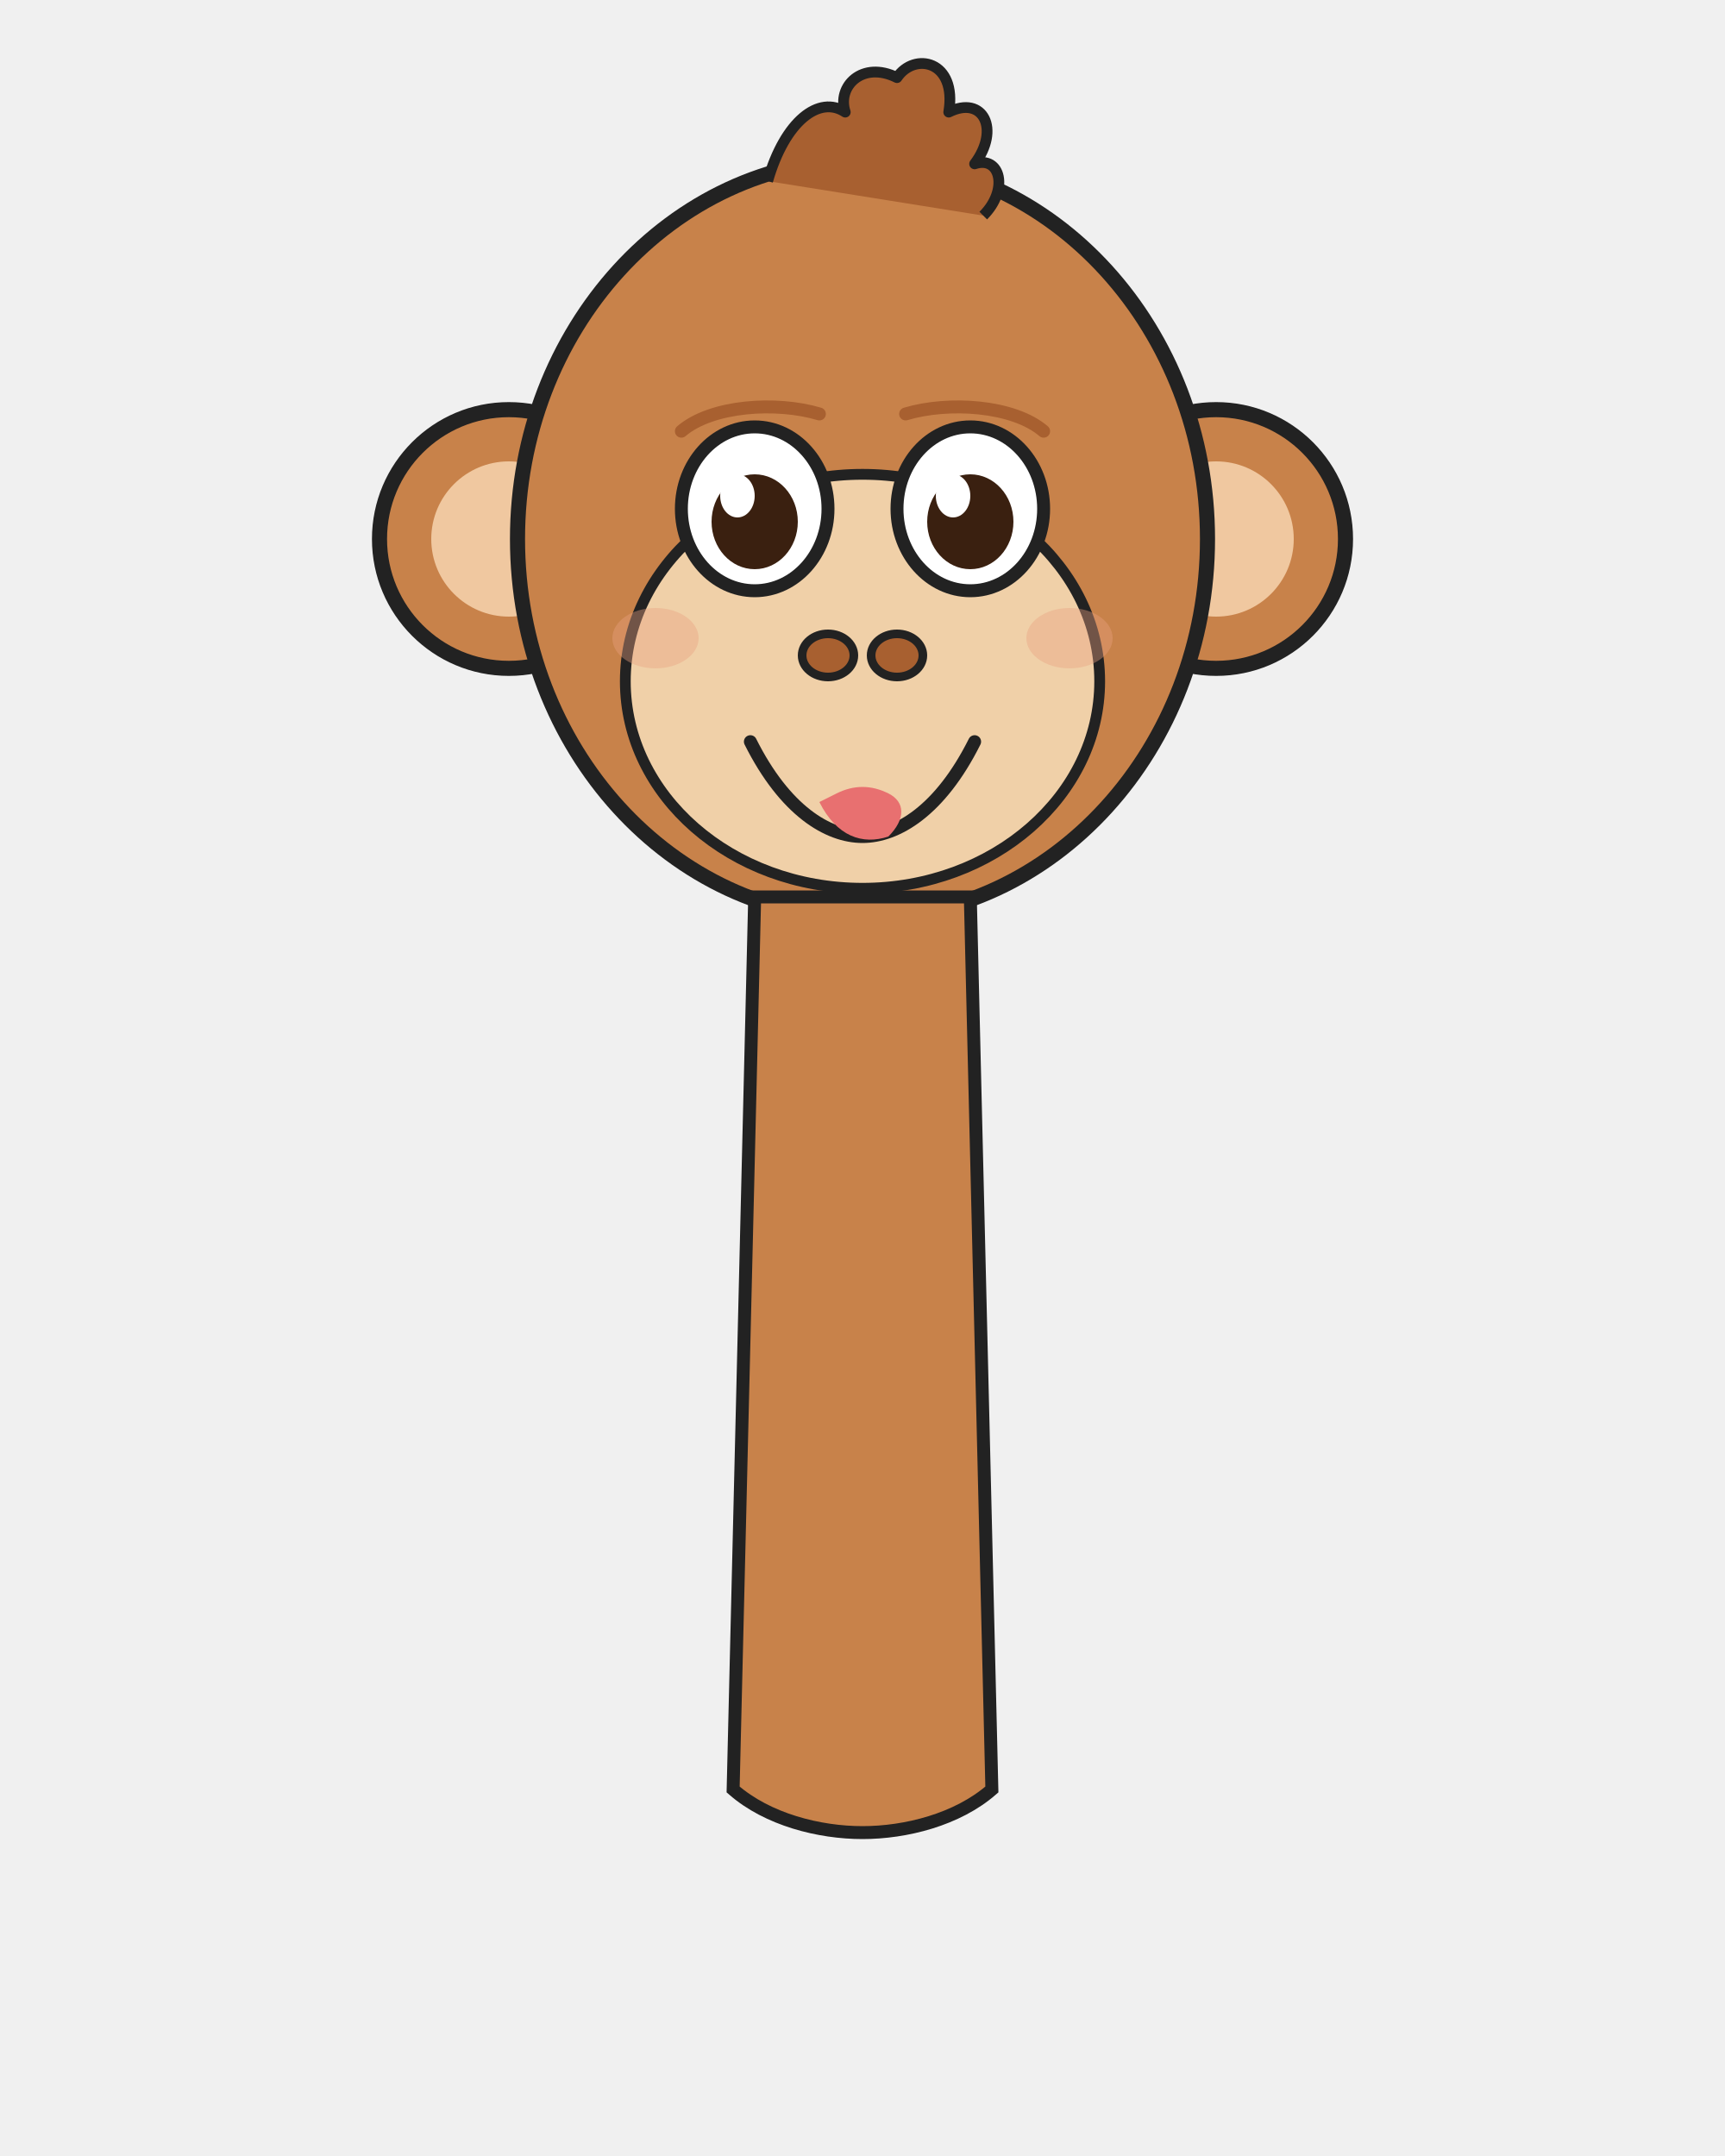
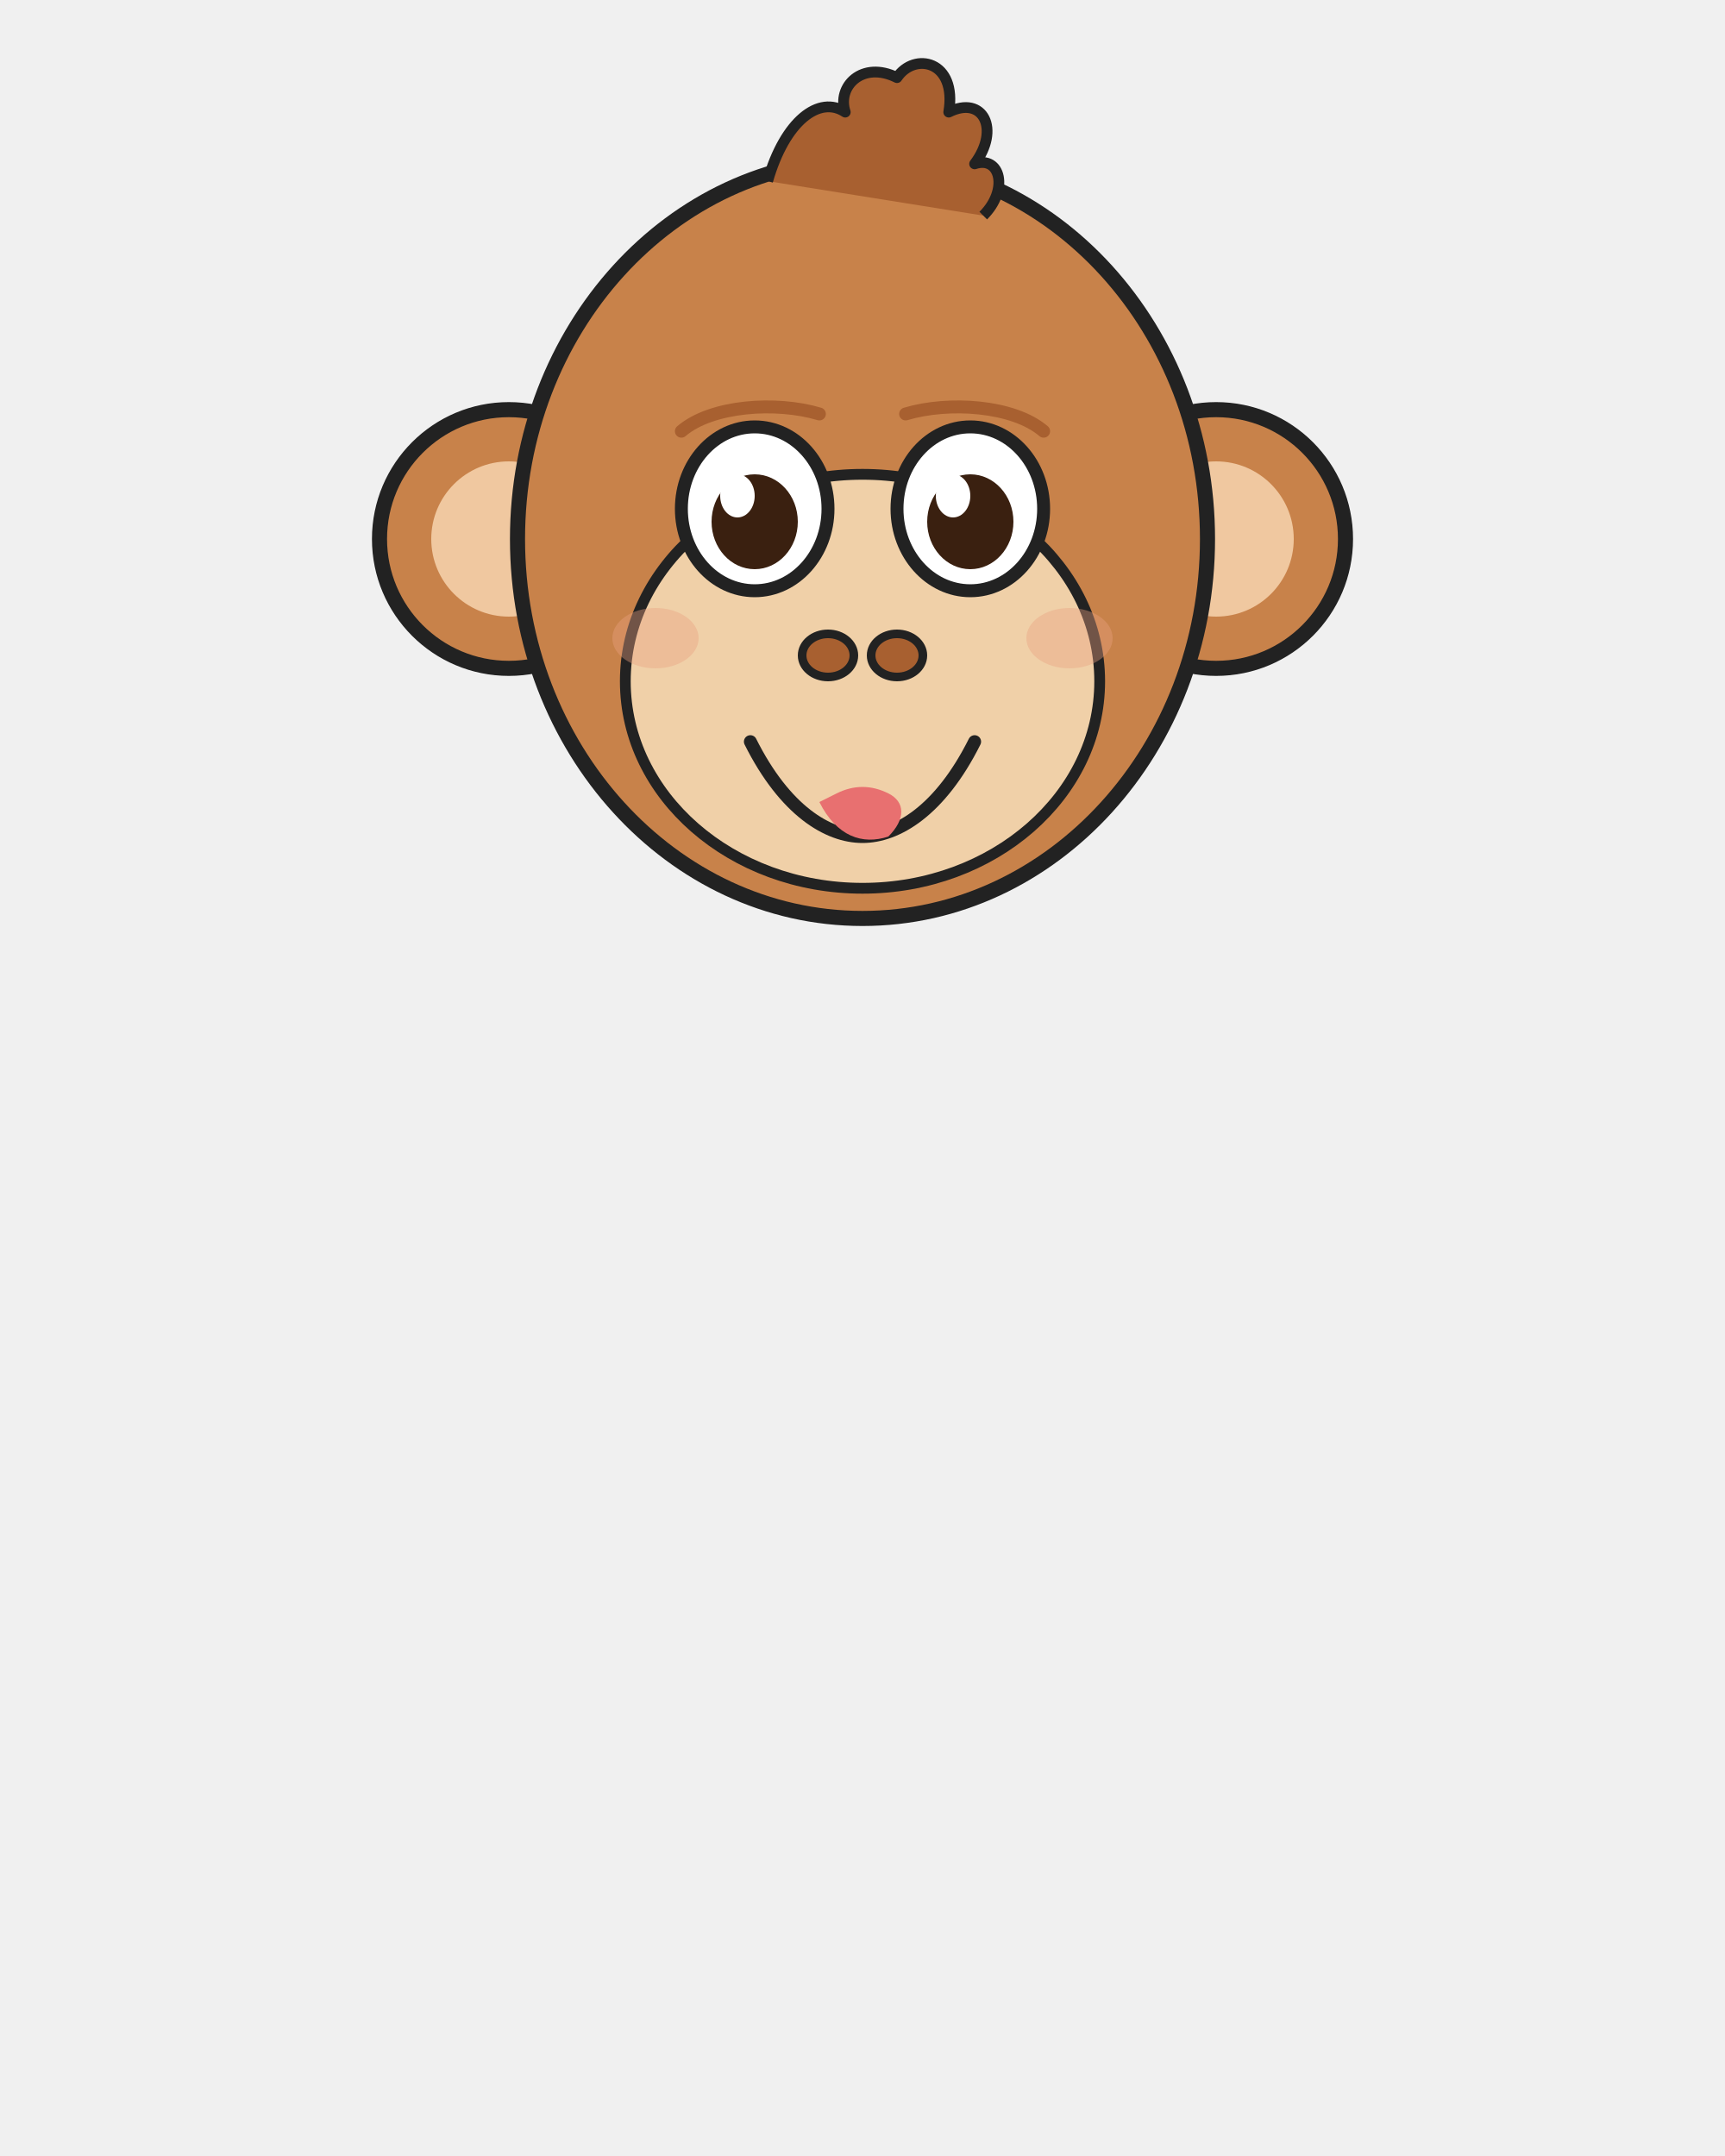
<svg xmlns="http://www.w3.org/2000/svg" viewBox="0 0 400 500">
  <circle cx="118" cy="125" r="30" fill="#C8824A" stroke="#222" stroke-width="3.5" />
  <circle cx="118" cy="125" r="18" fill="#F0C8A0" stroke="none" />
  <circle cx="282" cy="125" r="30" fill="#C8824A" stroke="#222" stroke-width="3.5" />
  <circle cx="282" cy="125" r="18" fill="#F0C8A0" stroke="none" />
  <ellipse cx="200" cy="125" rx="80" ry="88" fill="#C8824A" stroke="#222" stroke-width="3.5" />
  <path d="M178,42 C182,28 190,22 196,26 C194,20 200,14 208,18 C212,12 222,14 220,26 C228,22 232,30 226,38 C232,36 234,44 228,50" fill="#A86030" stroke="#222" stroke-width="2.5" stroke-linejoin="round" />
  <ellipse cx="200" cy="158" rx="55" ry="48" fill="#F0D0A8" stroke="#222" stroke-width="2.5" />
  <ellipse cx="175" cy="118" rx="17" ry="19" fill="#FFFFFF" stroke="#222" stroke-width="3" />
  <ellipse cx="175" cy="121" rx="10" ry="11" fill="#3A2010" />
  <ellipse cx="171" cy="115" rx="4" ry="5" fill="#FFFFFF" />
  <ellipse cx="225" cy="118" rx="17" ry="19" fill="#FFFFFF" stroke="#222" stroke-width="3" />
  <ellipse cx="225" cy="121" rx="10" ry="11" fill="#3A2010" />
  <ellipse cx="221" cy="115" rx="4" ry="5" fill="#FFFFFF" />
  <path d="M158,100 C165,94 180,93 190,96" fill="none" stroke="#A86030" stroke-width="3" stroke-linecap="round" />
  <path d="M210,96 C220,93 235,94 242,100" fill="none" stroke="#A86030" stroke-width="3" stroke-linecap="round" />
  <ellipse cx="192" cy="152" rx="6" ry="5" fill="#A86030" stroke="#222" stroke-width="2" />
  <ellipse cx="208" cy="152" rx="6" ry="5" fill="#A86030" stroke="#222" stroke-width="2" />
  <path d="M174,172 C182,188 192,194 200,194 C208,194 218,188 226,172" fill="none" stroke="#222" stroke-width="3" stroke-linecap="round" />
  <path d="M190,186 C194,194 200,196 206,194 C210,190 210,186 206,184 C202,182 198,182 194,184 C192,185 190,186 190,186Z" fill="#E87070" stroke="none" />
  <ellipse cx="152" cy="148" rx="10" ry="7" fill="#E8A080" opacity="0.4" />
  <ellipse cx="248" cy="148" rx="10" ry="7" fill="#E8A080" opacity="0.4" />
-   <path d="M175,208 L170,415 C178,422 190,425 200,425 C210,425 222,422 230,415 L225,208Z" fill="#C8824A" stroke="#222" stroke-width="3" />
</svg>
